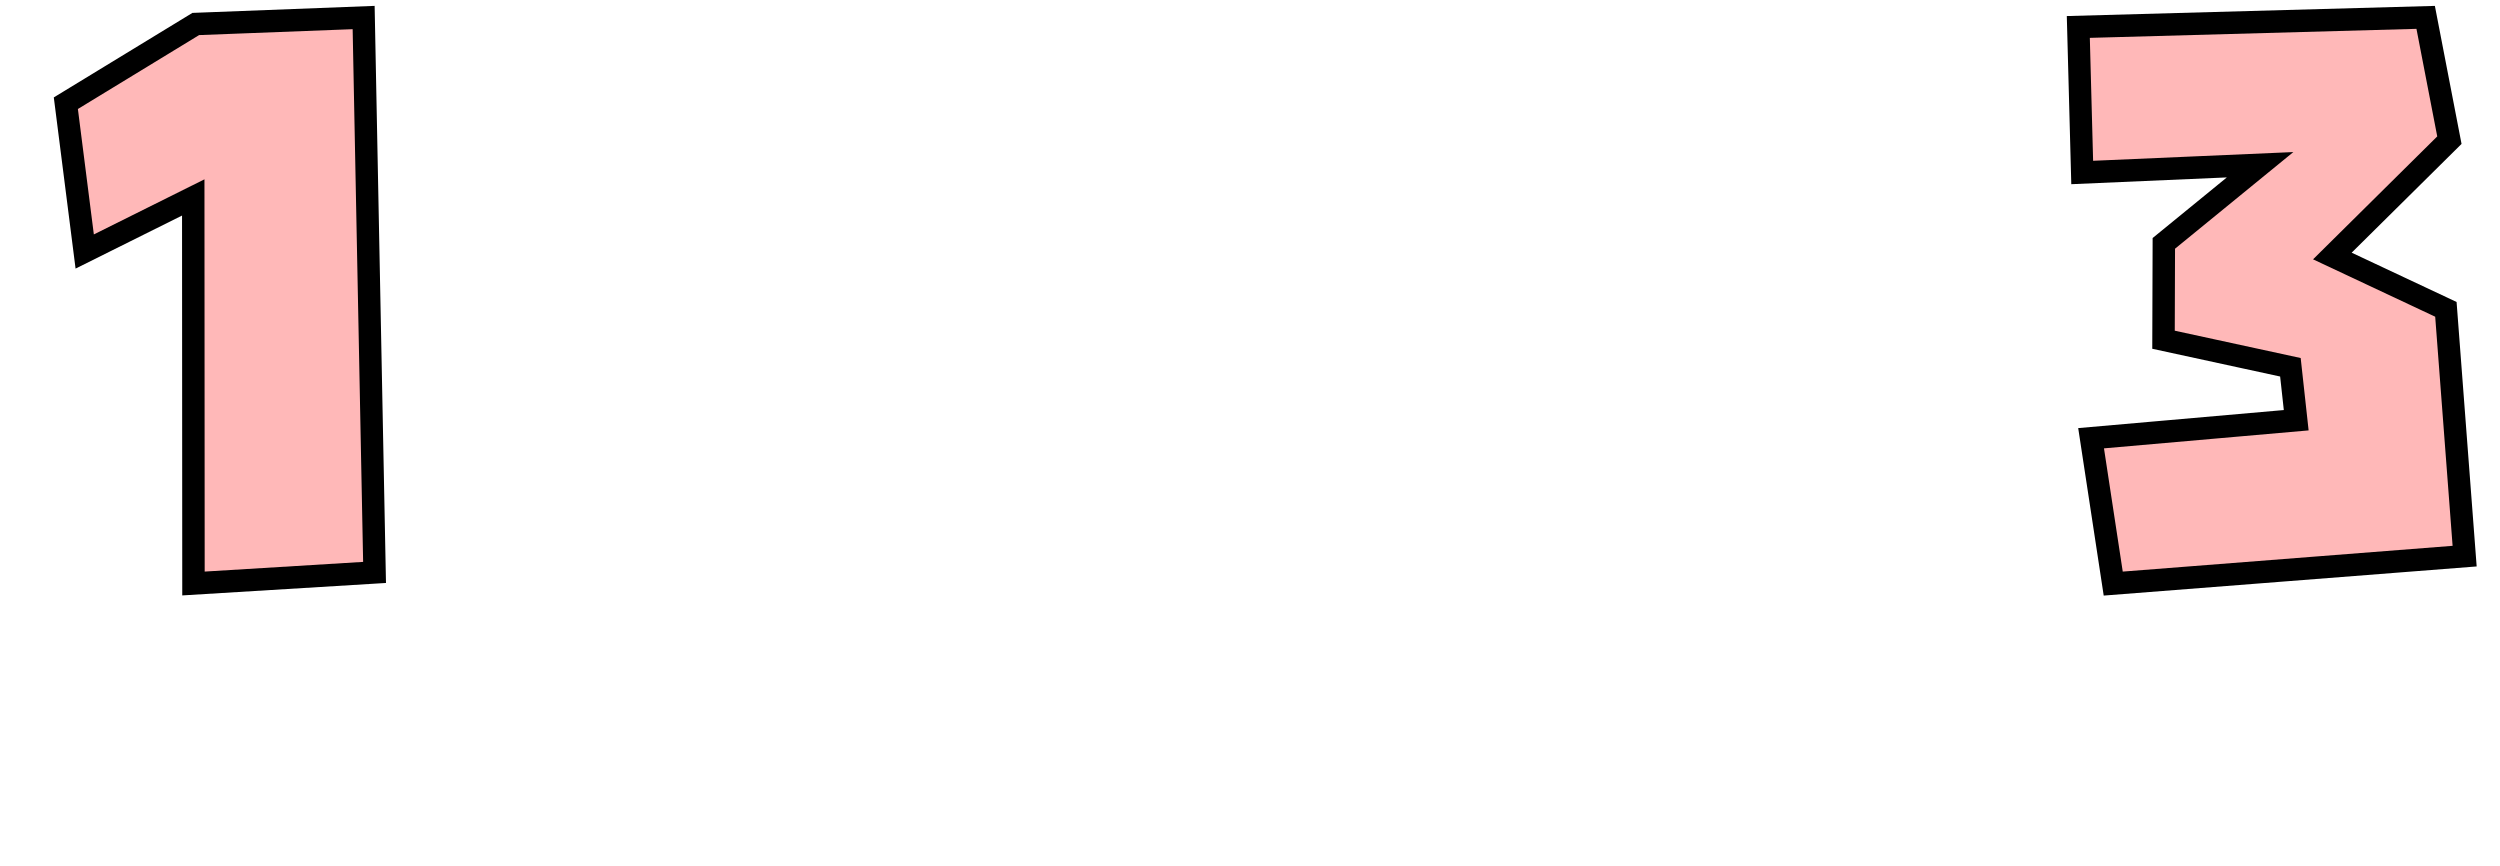
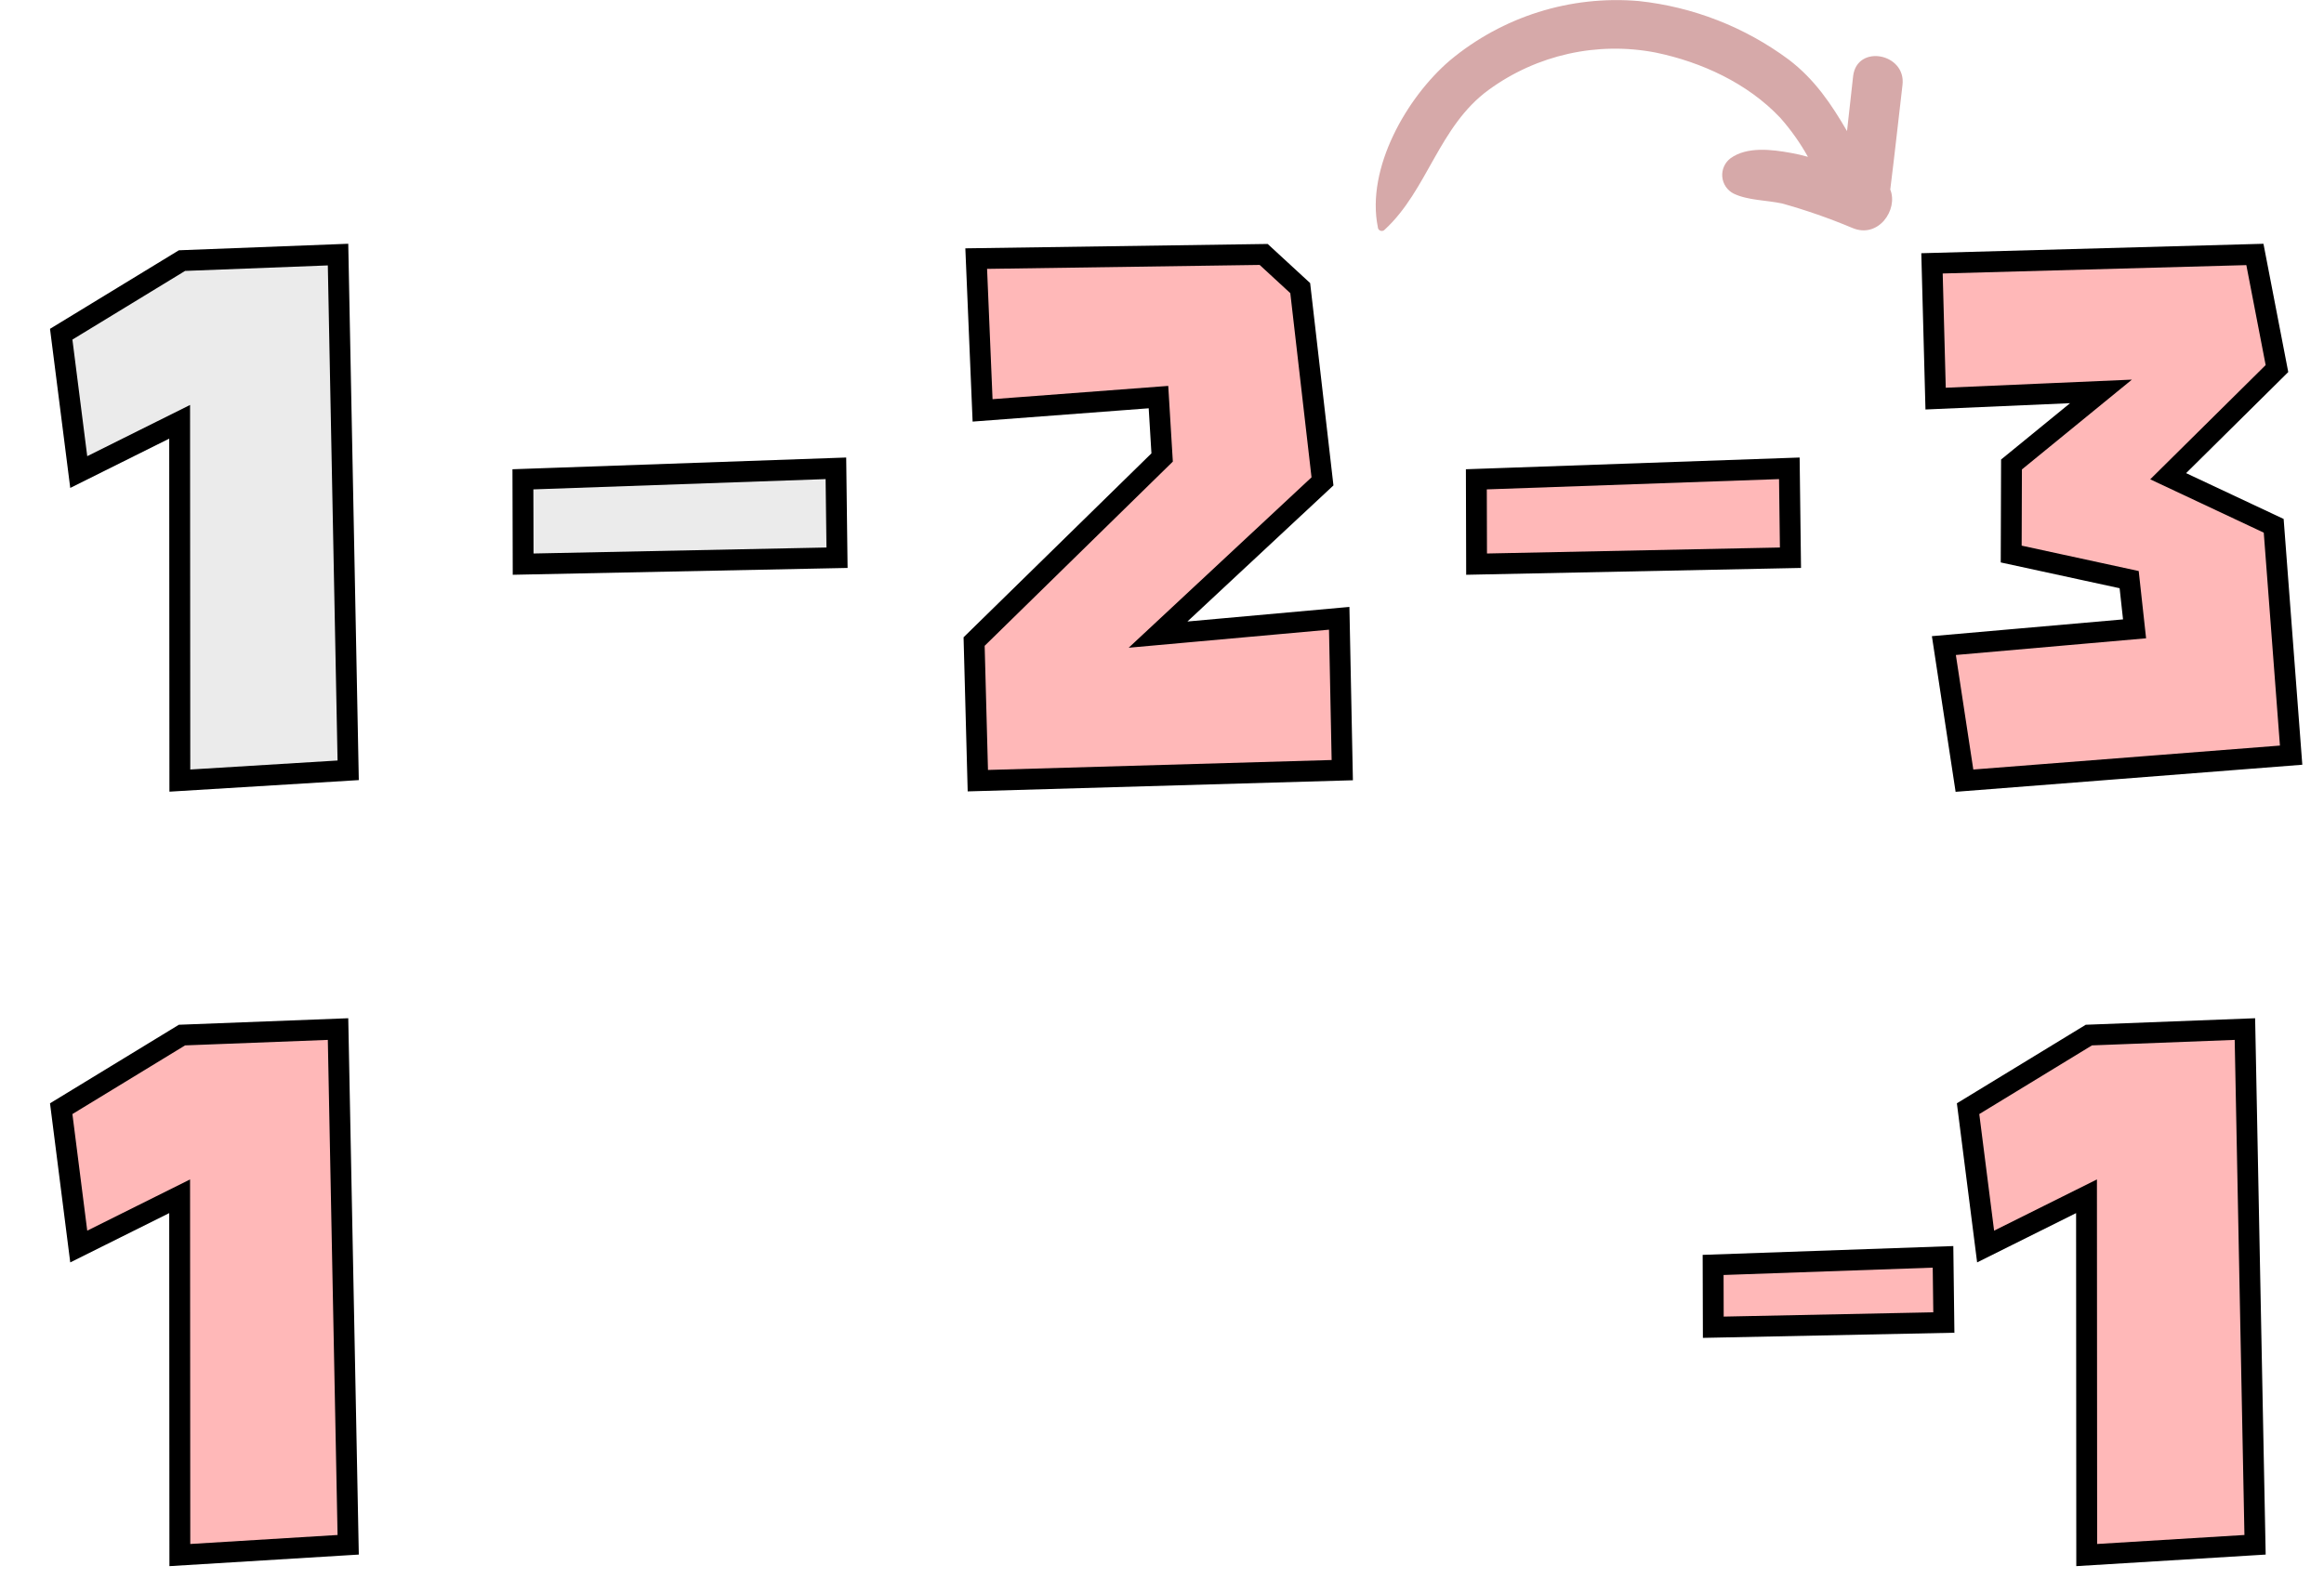
- <svg xmlns="http://www.w3.org/2000/svg" id="sample-04-02" width="780.0" height="270.0" version="1.1" viewBox="0 0 780.0 270.0">
-   <svg x="0" y="0" width="140" height="190" viewBox="0 0 140 190">
+ <svg xmlns="http://www.w3.org/2000/svg" id="sample-04-02" width="780.0" height="530.0" version="1.1" viewBox="0 0 780.0 530.0">
+   <svg x="460" width="180" height="78" viewBox="0 0 86 38">
+     <path d="M84.13,31c.71-5.66,1.34-11.44,2-17.11.62-5.17-7.43-6.72-8.07-1.45l-1,9C74.53,17.09,71.81,13,67.52,9.74A50.07,50.07,0,0,0,43,.17,42.52,42.52,0,0,0,12.13,9.88C5.05,15.93-1.6,27.54.34,37.13a.65.65,0,0,0,1.15.41c7-6.46,8.82-16.91,17-22.86a35.05,35.05,0,0,1,27.3-6.08c7.45,1.54,15,5,20.34,10.65a36.41,36.41,0,0,1,4.54,6.4A28.1,28.1,0,0,0,67.83,25c-3.05-.55-7.12-1.07-9.81.88a3.42,3.42,0,0,0,.49,5.78c2.34,1.13,5.4,1.07,7.94,1.62a96.67,96.67,0,0,1,11.48,4C82.18,39.09,85.47,34.29,84.13,31Z" fill="#d6a9a9" />
+   </svg>
+   <svg x="0" y="80" width="140" height="190" viewBox="0 0 140 190">
+     <path d="M113.456 5.468 L116.861 178.598 L60.362 182.052 L60.294 61.602 L26.429 78.474 L20.543 32.198 L61.078 7.485 Z" fill="#ebebeb" stroke="#000000" stroke-linecap="square" stroke-width="7.0" stroke-linejoin="miter" />
+   </svg>
+   <svg x="170" y="80" width="120" height="190" viewBox="0 0 120 190">
+     <path d="M110.554 77.218 L110.93 107.233 L5.582 109.386 L5.505 80.912 Z" fill="#ebebeb" stroke="#000000" stroke-linecap="square" stroke-width="7.0" stroke-linejoin="miter" />
+   </svg>
+   <svg x="320" y="80" width="140" height="190" viewBox="0 0 140 190">
+     <path d="M7.643 6.814 L104.125 5.42 L116.39 16.723 L123.864 81.602 L68.675 133.05 L129.476 127.57 L130.505 178.545 L8.189 182.079 L6.94 135.375 L70.045 73.581 L68.816 53.309 L9.781 57.771 Z" fill="#ffb8b8" stroke="#000000" stroke-linecap="square" stroke-width="7.0" stroke-linejoin="miter" />
+   </svg>
+   <svg x="490" y="80" width="120" height="190" viewBox="0 0 120 190">
+     <path d="M110.554 77.218 L110.93 107.233 L5.582 109.386 L5.505 80.912 Z" fill="#ffb8b8" stroke="#000000" stroke-linecap="square" stroke-width="7.0" stroke-linejoin="miter" />
+   </svg>
+   <svg x="640" y="80" width="140" height="190" viewBox="0 0 140 190">
+     <path d="M116.807 5.42 L124.211 43.732 L87.696 79.875 L123.118 96.515 L128.965 173.514 L19.327 182.079 L12.42 136.727 L76.419 131.111 L74.607 114.588 L35.017 105.997 L35.115 75.929 L65.15 51.4 L9.646 53.818 L8.434 8.41 Z" fill="#ffb8b8" stroke="#000000" stroke-linecap="square" stroke-width="7.0" stroke-linejoin="miter" />
+   </svg>
+   <svg x="0" y="340" width="140" height="190" viewBox="0 0 140 190">
    <path d="M113.456 5.468 L116.861 178.598 L60.362 182.052 L60.294 61.602 L26.429 78.474 L20.543 32.198 L61.078 7.485 Z" fill="#ffb8b8" stroke="#000000" stroke-linecap="square" stroke-width="7.0" stroke-linejoin="miter" />
  </svg>
-   <svg x="640" y="0" width="140" height="190" viewBox="0 0 140 190">
-     <path d="M116.807 5.42 L124.211 43.732 L87.696 79.875 L123.118 96.515 L128.965 173.514 L19.327 182.079 L12.42 136.727 L76.419 131.111 L74.607 114.588 L35.017 105.997 L35.115 75.929 L65.15 51.4 L9.646 53.818 L8.434 8.41 Z" fill="#ffb8b8" stroke="#000000" stroke-linecap="square" stroke-width="7.0" stroke-linejoin="miter" />
+   <svg x="570" y="340" width="90" height="190" viewBox="0 0 90 190">
+     <path d="M82.133 81.939 L82.409 103.985 L5.029 105.567 L4.972 84.652 Z" fill="#ffb8b8" stroke="#000000" stroke-linecap="square" stroke-width="7.0" stroke-linejoin="miter" />
+   </svg>
+   <svg x="640" y="340" width="140" height="190" viewBox="0 0 140 190">
+     <path d="M113.456 5.468 L116.861 178.598 L60.362 182.052 L60.294 61.602 L26.429 78.474 L20.543 32.198 L61.078 7.485 Z" fill="#ffb8b8" stroke="#000000" stroke-linecap="square" stroke-width="7.0" stroke-linejoin="miter" />
  </svg>
</svg>
